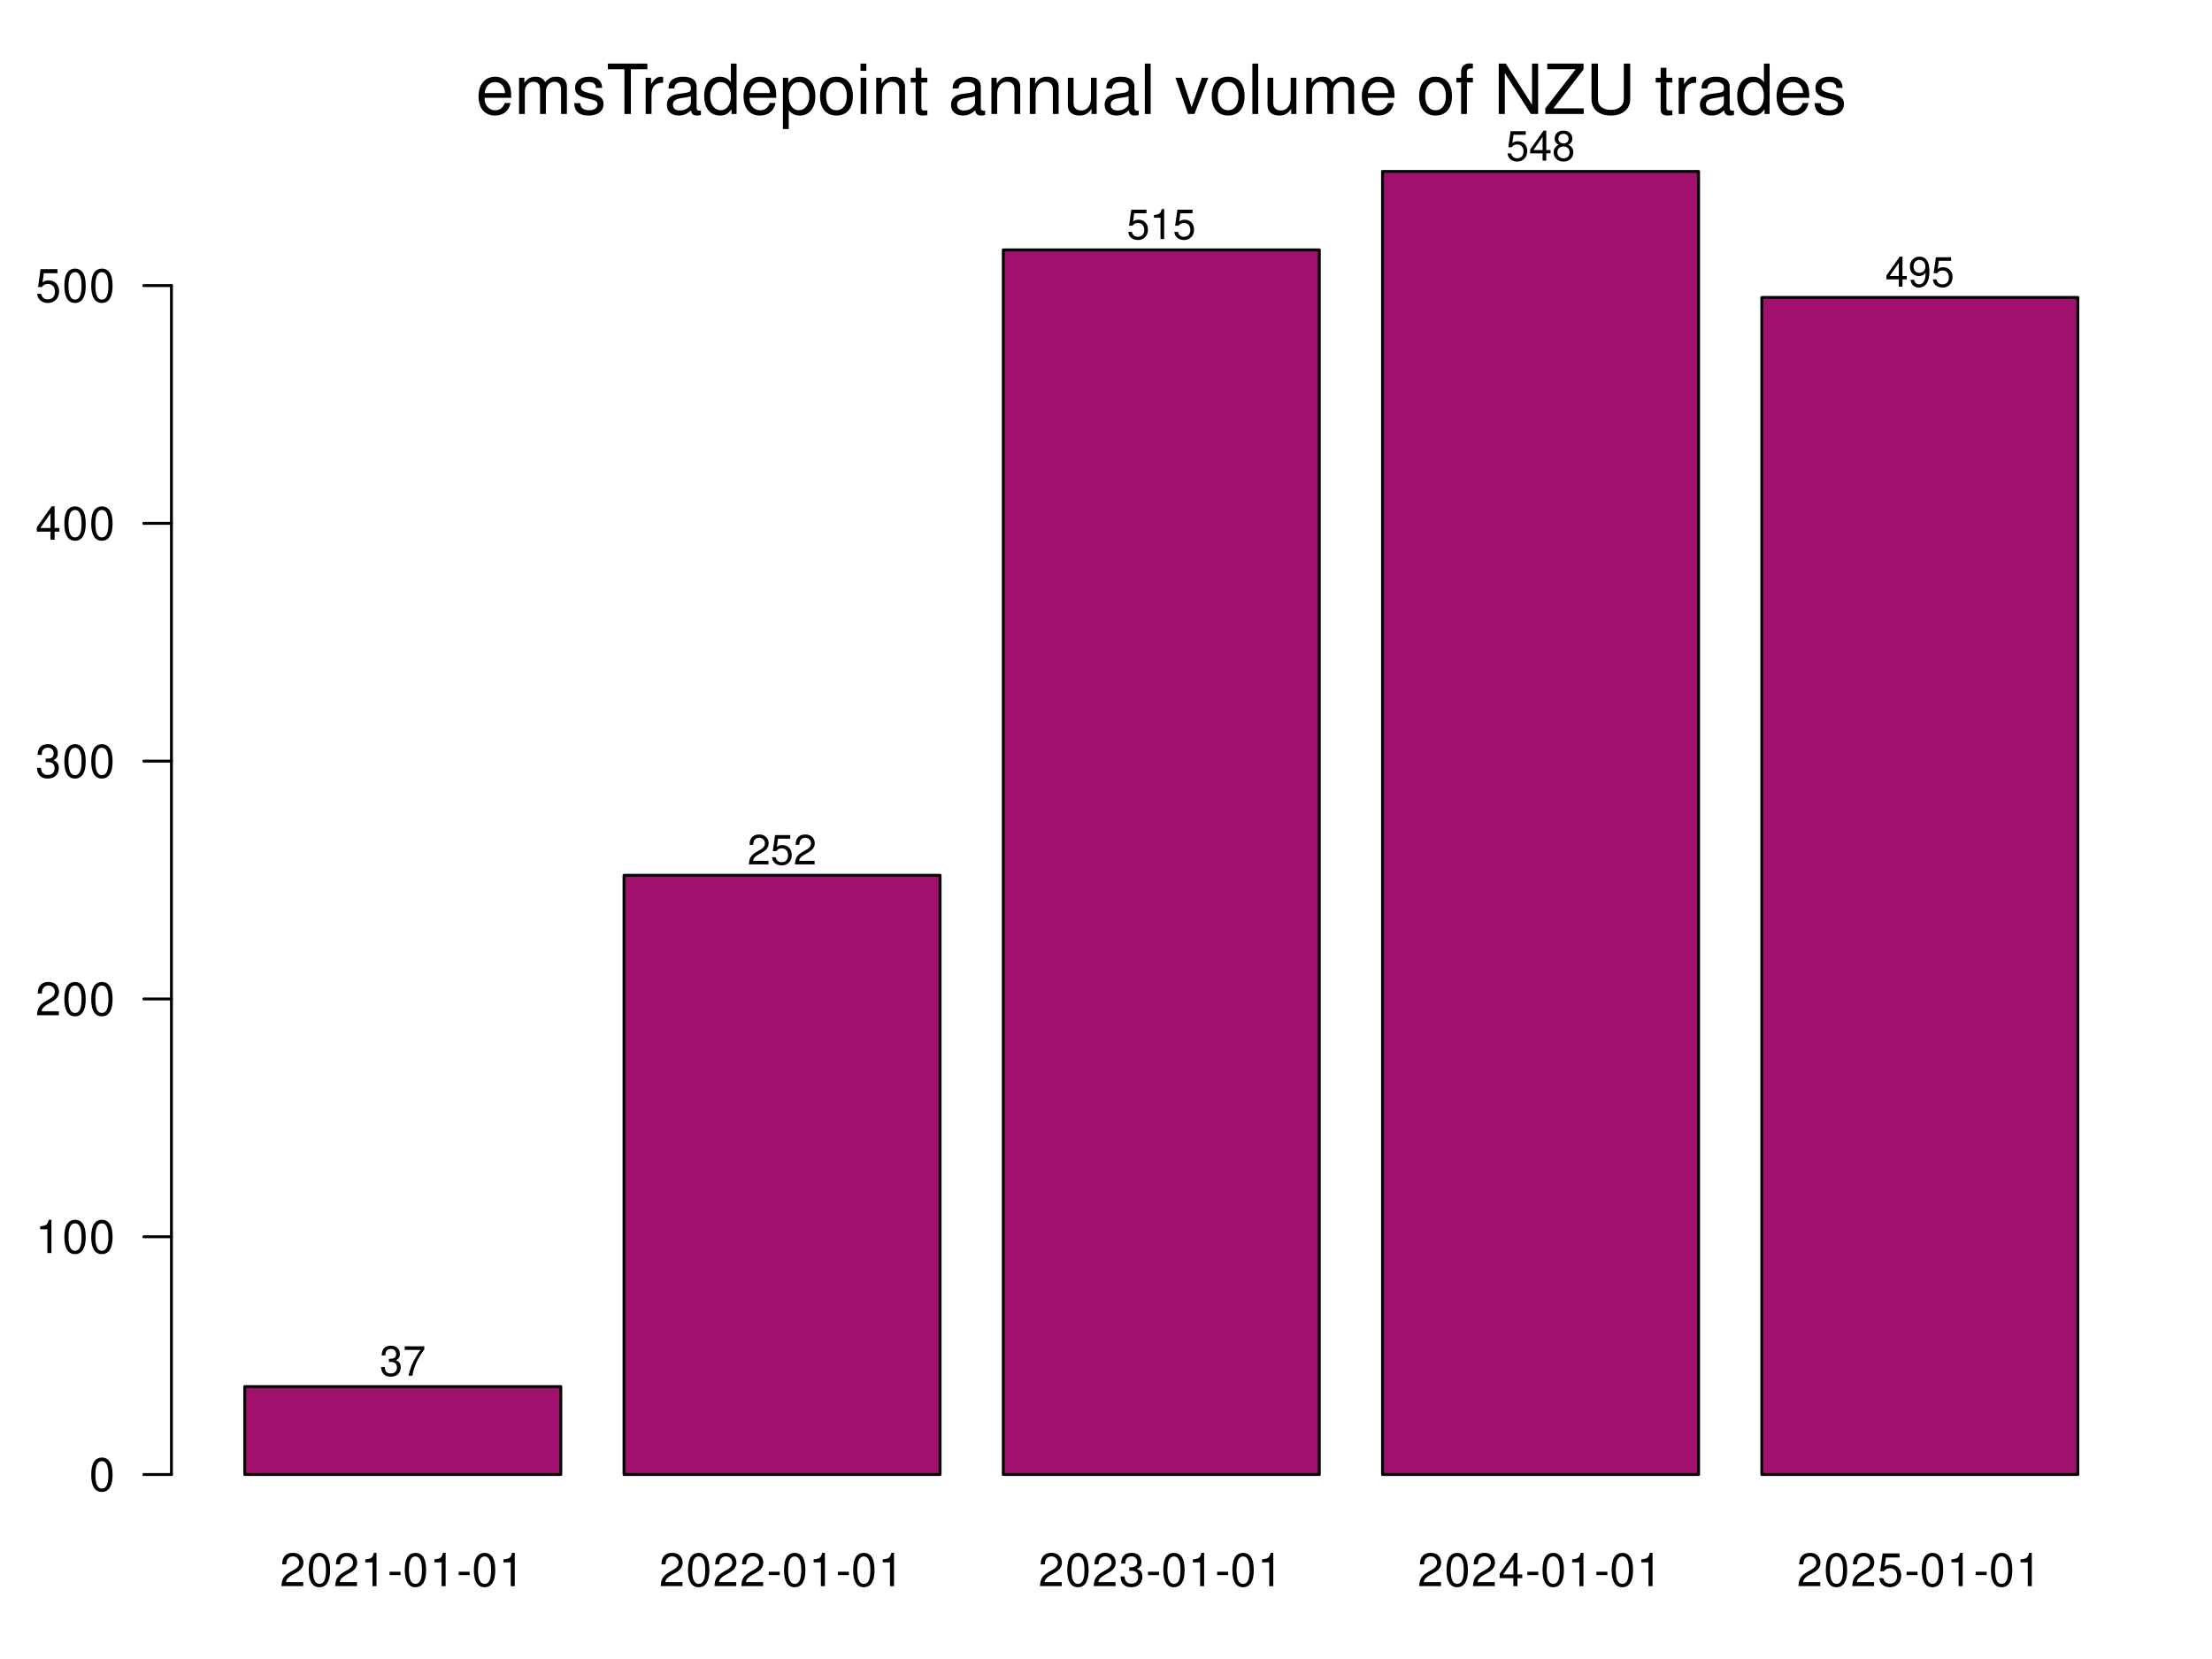
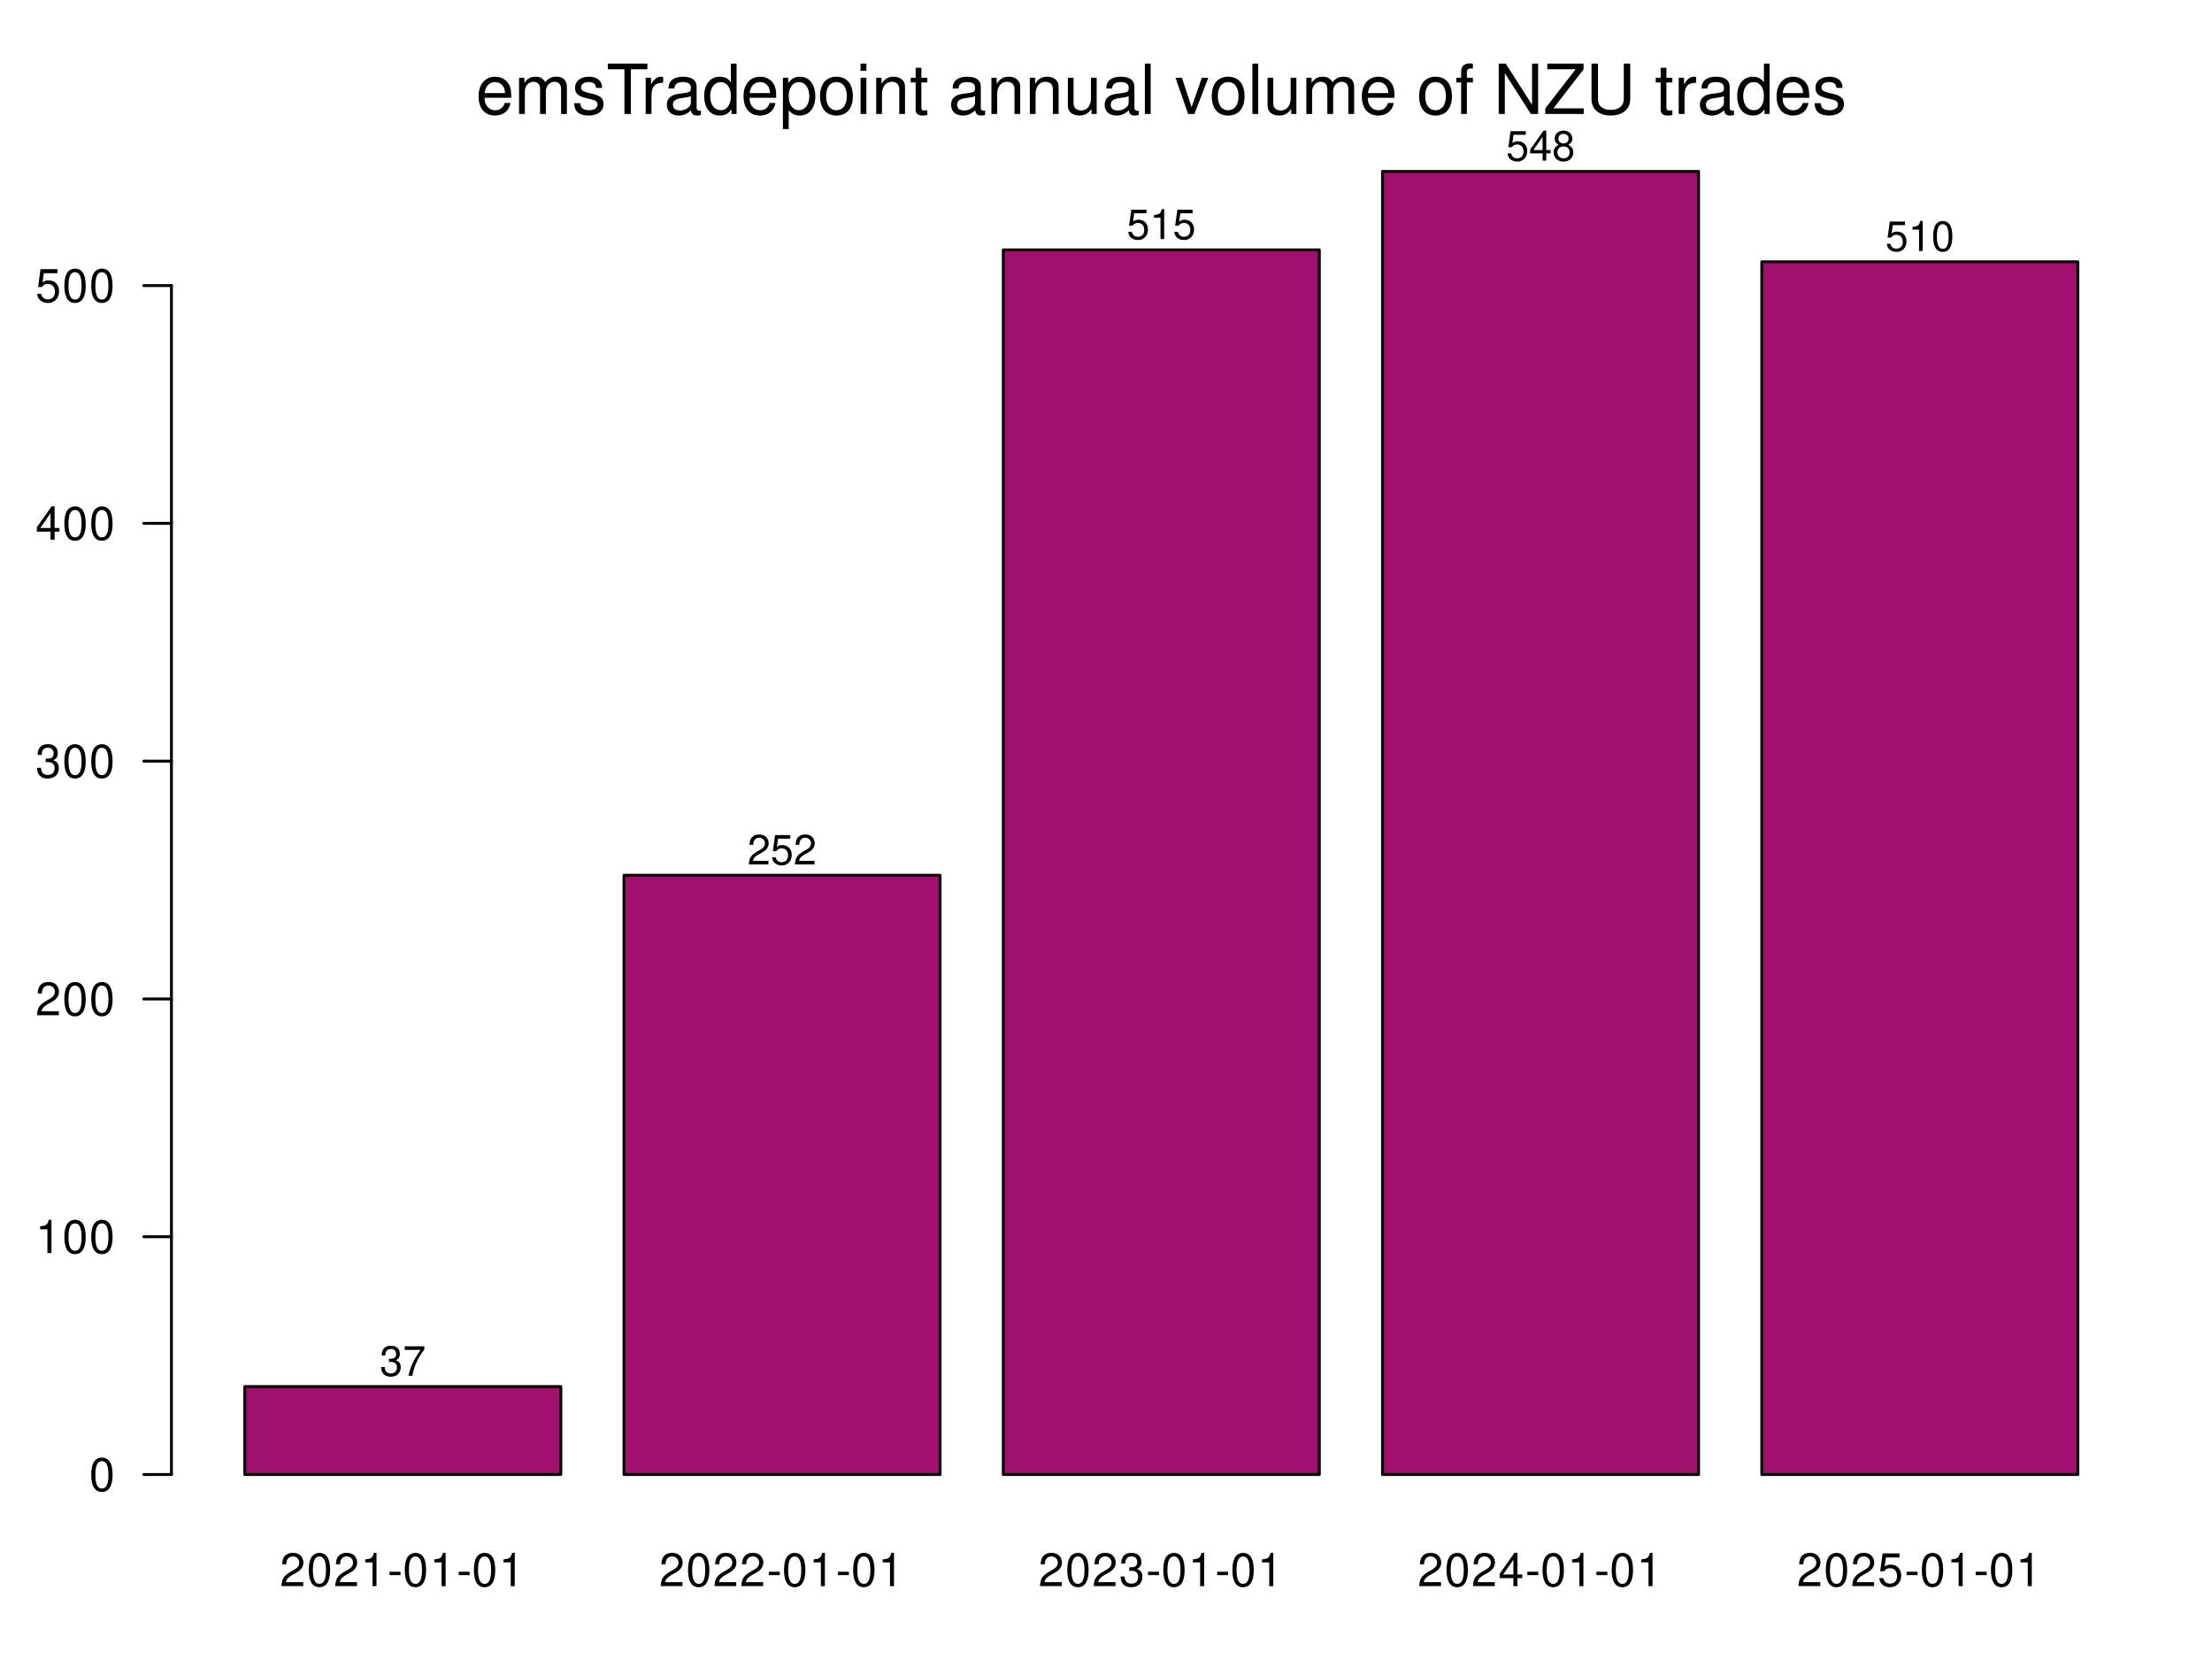
<svg xmlns="http://www.w3.org/2000/svg" xmlns:xlink="http://www.w3.org/1999/xlink" width="576pt" height="432pt" viewBox="0 0 576 432" version="1.1">
  <defs>
    <g>
      <symbol overflow="visible" id="glyph0-0">
        <path style="stroke:none;" d="" />
      </symbol>
      <symbol overflow="visible" id="glyph0-1">
        <path style="stroke:none;" d="M 6.078 -1.047 L 1.594 -1.047 C 1.703 -1.766 2.094 -2.219 3.125 -2.859 L 4.328 -3.531 C 5.516 -4.188 6.125 -5.078 6.125 -6.141 C 6.125 -6.859 5.844 -7.531 5.344 -8 C 4.844 -8.453 4.219 -8.672 3.406 -8.672 C 2.328 -8.672 1.531 -8.297 1.062 -7.547 C 0.75 -7.094 0.625 -6.547 0.594 -5.672 L 1.656 -5.672 C 1.688 -6.266 1.766 -6.609 1.906 -6.906 C 2.188 -7.422 2.734 -7.75 3.375 -7.75 C 4.328 -7.75 5.047 -7.062 5.047 -6.125 C 5.047 -5.422 4.656 -4.828 3.906 -4.391 L 2.797 -3.75 C 1.016 -2.719 0.5 -1.906 0.406 -0.016 L 6.078 -0.016 Z M 6.078 -1.047 " />
      </symbol>
      <symbol overflow="visible" id="glyph0-2">
        <path style="stroke:none;" d="M 3.297 -8.672 C 2.516 -8.672 1.781 -8.312 1.344 -7.734 C 0.797 -6.953 0.516 -5.812 0.516 -4.203 C 0.516 -1.266 1.469 0.281 3.297 0.281 C 5.094 0.281 6.078 -1.266 6.078 -4.125 C 6.078 -5.812 5.812 -6.938 5.25 -7.734 C 4.812 -8.328 4.109 -8.672 3.297 -8.672 Z M 3.297 -7.734 C 4.438 -7.734 5 -6.578 5 -4.219 C 5 -1.75 4.453 -0.594 3.281 -0.594 C 2.156 -0.594 1.594 -1.797 1.594 -4.188 C 1.594 -6.578 2.156 -7.734 3.297 -7.734 Z M 3.297 -7.734 " />
      </symbol>
      <symbol overflow="visible" id="glyph0-3">
        <path style="stroke:none;" d="M 3.109 -6.188 L 3.109 0 L 4.156 0 L 4.156 -8.672 L 3.469 -8.672 C 3.094 -7.344 2.859 -7.156 1.219 -6.953 L 1.219 -6.188 Z M 3.109 -6.188 " />
      </symbol>
      <symbol overflow="visible" id="glyph0-4">
        <path style="stroke:none;" d="M 3.406 -3.75 L 0.547 -3.75 L 0.547 -2.875 L 3.406 -2.875 Z M 3.406 -3.75 " />
      </symbol>
      <symbol overflow="visible" id="glyph0-5">
        <path style="stroke:none;" d="M 2.656 -4 L 3.234 -4 C 4.375 -4 4.984 -3.453 4.984 -2.406 C 4.984 -1.312 4.328 -0.656 3.234 -0.656 C 2.078 -0.656 1.516 -1.25 1.438 -2.516 L 0.391 -2.516 C 0.438 -1.828 0.547 -1.375 0.75 -0.984 C 1.203 -0.141 2.031 0.281 3.188 0.281 C 4.938 0.281 6.078 -0.781 6.078 -2.422 C 6.078 -3.531 5.656 -4.125 4.625 -4.484 C 5.422 -4.812 5.812 -5.406 5.812 -6.281 C 5.812 -7.781 4.844 -8.672 3.234 -8.672 C 1.516 -8.672 0.594 -7.719 0.562 -5.875 L 1.625 -5.875 C 1.625 -6.406 1.688 -6.703 1.812 -6.969 C 2.047 -7.469 2.578 -7.75 3.234 -7.75 C 4.172 -7.75 4.734 -7.188 4.734 -6.25 C 4.734 -5.641 4.531 -5.266 4.062 -5.062 C 3.766 -4.938 3.391 -4.891 2.656 -4.891 Z M 2.656 -4 " />
      </symbol>
      <symbol overflow="visible" id="glyph0-6">
        <path style="stroke:none;" d="M 3.922 -2.094 L 3.922 0 L 4.984 0 L 4.984 -2.094 L 6.234 -2.094 L 6.234 -3.047 L 4.984 -3.047 L 4.984 -8.672 L 4.203 -8.672 L 0.344 -3.219 L 0.344 -2.094 Z M 3.922 -3.047 L 1.266 -3.047 L 3.922 -6.875 Z M 3.922 -3.047 " />
      </symbol>
      <symbol overflow="visible" id="glyph0-7">
        <path style="stroke:none;" d="M 5.719 -8.516 L 1.312 -8.516 L 0.688 -3.875 L 1.656 -3.875 C 2.141 -4.469 2.562 -4.672 3.234 -4.672 C 4.375 -4.672 5.078 -3.891 5.078 -2.625 C 5.078 -1.406 4.375 -0.656 3.219 -0.656 C 2.297 -0.656 1.734 -1.125 1.469 -2.094 L 0.422 -2.094 C 0.562 -1.391 0.688 -1.062 0.938 -0.75 C 1.422 -0.094 2.281 0.281 3.234 0.281 C 4.953 0.281 6.156 -0.969 6.156 -2.766 C 6.156 -4.453 5.047 -5.609 3.406 -5.609 C 2.812 -5.609 2.328 -5.453 1.844 -5.094 L 2.172 -7.469 L 5.719 -7.469 Z M 5.719 -8.516 " />
      </symbol>
      <symbol overflow="visible" id="glyph1-0">
        <path style="stroke:none;" d="" />
      </symbol>
      <symbol overflow="visible" id="glyph1-1">
        <path style="stroke:none;" d="M 2.391 -3.594 L 2.906 -3.594 C 3.938 -3.594 4.484 -3.109 4.484 -2.172 C 4.484 -1.188 3.891 -0.594 2.922 -0.594 C 1.875 -0.594 1.359 -1.125 1.297 -2.266 L 0.344 -2.266 C 0.391 -1.641 0.5 -1.234 0.688 -0.891 C 1.078 -0.125 1.828 0.25 2.875 0.25 C 4.453 0.25 5.469 -0.703 5.469 -2.188 C 5.469 -3.172 5.078 -3.719 4.172 -4.031 C 4.875 -4.328 5.234 -4.875 5.234 -5.656 C 5.234 -7 4.359 -7.812 2.906 -7.812 C 1.359 -7.812 0.547 -6.938 0.5 -5.297 L 1.453 -5.297 C 1.469 -5.766 1.516 -6.031 1.625 -6.266 C 1.844 -6.719 2.328 -6.969 2.922 -6.969 C 3.75 -6.969 4.266 -6.469 4.266 -5.625 C 4.266 -5.078 4.078 -4.734 3.656 -4.562 C 3.391 -4.453 3.047 -4.406 2.391 -4.391 Z M 2.391 -3.594 " />
      </symbol>
      <symbol overflow="visible" id="glyph1-2">
        <path style="stroke:none;" d="M 5.609 -7.656 L 0.5 -7.656 L 0.5 -6.719 L 4.625 -6.719 C 2.812 -4.109 2.062 -2.516 1.484 0 L 2.5 0 C 2.922 -2.453 3.891 -4.562 5.609 -6.859 Z M 5.609 -7.656 " />
      </symbol>
      <symbol overflow="visible" id="glyph1-3">
        <path style="stroke:none;" d="M 5.469 -0.938 L 1.438 -0.938 C 1.531 -1.594 1.875 -2 2.812 -2.562 L 3.891 -3.172 C 4.969 -3.766 5.516 -4.562 5.516 -5.531 C 5.516 -6.172 5.266 -6.781 4.797 -7.203 C 4.344 -7.609 3.797 -7.812 3.062 -7.812 C 2.094 -7.812 1.375 -7.453 0.953 -6.797 C 0.688 -6.375 0.562 -5.891 0.547 -5.109 L 1.484 -5.109 C 1.516 -5.641 1.594 -5.953 1.719 -6.203 C 1.969 -6.688 2.469 -6.969 3.031 -6.969 C 3.891 -6.969 4.547 -6.344 4.547 -5.5 C 4.547 -4.875 4.188 -4.344 3.516 -3.953 L 2.516 -3.375 C 0.922 -2.453 0.453 -1.719 0.359 -0.016 L 5.469 -0.016 Z M 5.469 -0.938 " />
      </symbol>
      <symbol overflow="visible" id="glyph1-4">
        <path style="stroke:none;" d="M 5.141 -7.656 L 1.188 -7.656 L 0.609 -3.484 L 1.484 -3.484 C 1.938 -4.016 2.297 -4.203 2.906 -4.203 C 3.938 -4.203 4.562 -3.5 4.562 -2.359 C 4.562 -1.266 3.938 -0.594 2.891 -0.594 C 2.062 -0.594 1.562 -1.016 1.328 -1.875 L 0.375 -1.875 C 0.5 -1.25 0.609 -0.953 0.844 -0.672 C 1.281 -0.094 2.047 0.25 2.922 0.25 C 4.453 0.25 5.531 -0.875 5.531 -2.5 C 5.531 -4 4.531 -5.047 3.062 -5.047 C 2.531 -5.047 2.094 -4.906 1.656 -4.578 L 1.953 -6.719 L 5.141 -6.719 Z M 5.141 -7.656 " />
      </symbol>
      <symbol overflow="visible" id="glyph1-5">
        <path style="stroke:none;" d="M 2.797 -5.562 L 2.797 0 L 3.75 0 L 3.75 -7.812 L 3.125 -7.812 C 2.781 -6.609 2.562 -6.453 1.094 -6.25 L 1.094 -5.562 Z M 2.797 -5.562 " />
      </symbol>
      <symbol overflow="visible" id="glyph1-6">
        <path style="stroke:none;" d="M 3.531 -1.891 L 3.531 0 L 4.484 0 L 4.484 -1.891 L 5.609 -1.891 L 5.609 -2.75 L 4.484 -2.75 L 4.484 -7.812 L 3.781 -7.812 L 0.297 -2.891 L 0.297 -1.891 Z M 3.531 -2.75 L 1.141 -2.75 L 3.531 -6.188 Z M 3.531 -2.75 " />
      </symbol>
      <symbol overflow="visible" id="glyph1-7">
        <path style="stroke:none;" d="M 4.219 -4.109 C 5.016 -4.594 5.266 -4.984 5.266 -5.719 C 5.266 -6.953 4.328 -7.812 2.969 -7.812 C 1.625 -7.812 0.672 -6.953 0.672 -5.734 C 0.672 -4.984 0.922 -4.609 1.703 -4.109 C 0.828 -3.672 0.406 -3.031 0.406 -2.172 C 0.406 -0.75 1.453 0.25 2.969 0.25 C 4.484 0.25 5.531 -0.75 5.531 -2.172 C 5.531 -3.031 5.109 -3.672 4.219 -4.109 Z M 2.969 -6.969 C 3.781 -6.969 4.297 -6.484 4.297 -5.703 C 4.297 -4.969 3.766 -4.484 2.969 -4.484 C 2.156 -4.484 1.641 -4.969 1.641 -5.719 C 1.641 -6.484 2.156 -6.969 2.969 -6.969 Z M 2.969 -3.688 C 3.922 -3.688 4.562 -3.062 4.562 -2.156 C 4.562 -1.203 3.938 -0.594 2.953 -0.594 C 2.016 -0.594 1.375 -1.234 1.375 -2.141 C 1.375 -3.062 2.016 -3.688 2.969 -3.688 Z M 2.969 -3.688 " />
      </symbol>
      <symbol overflow="visible" id="glyph1-8">
-         <path style="stroke:none;" d="M 0.578 -1.781 C 0.75 -0.5 1.578 0.25 2.75 0.25 C 3.594 0.25 4.344 -0.156 4.797 -0.859 C 5.281 -1.625 5.5 -2.578 5.5 -4 C 5.5 -5.312 5.297 -6.141 4.844 -6.828 C 4.422 -7.469 3.75 -7.812 2.922 -7.812 C 1.453 -7.812 0.406 -6.719 0.406 -5.203 C 0.406 -3.766 1.375 -2.75 2.766 -2.75 C 3.484 -2.75 4.031 -3.016 4.516 -3.609 C 4.5 -1.656 3.891 -0.594 2.812 -0.594 C 2.141 -0.594 1.672 -1.031 1.516 -1.781 Z M 2.906 -6.969 C 3.797 -6.969 4.453 -6.234 4.453 -5.219 C 4.453 -4.266 3.812 -3.594 2.875 -3.594 C 1.953 -3.594 1.375 -4.25 1.375 -5.281 C 1.375 -6.266 2.016 -6.969 2.906 -6.969 Z M 2.906 -6.969 " />
+         <path style="stroke:none;" d="M 2.969 -7.812 C 2.25 -7.812 1.609 -7.484 1.203 -6.953 C 0.719 -6.266 0.469 -5.219 0.469 -3.781 C 0.469 -1.141 1.328 0.25 2.969 0.25 C 4.594 0.25 5.469 -1.141 5.469 -3.719 C 5.469 -5.219 5.234 -6.234 4.734 -6.953 C 4.328 -7.5 3.688 -7.812 2.969 -7.812 Z M 2.969 -6.969 C 4 -6.969 4.5 -5.922 4.5 -3.797 C 4.5 -1.578 4 -0.547 2.953 -0.547 C 1.938 -0.547 1.438 -1.625 1.438 -3.766 C 1.438 -5.922 1.938 -6.969 2.969 -6.969 Z M 2.969 -6.969 " />
      </symbol>
      <symbol overflow="visible" id="glyph2-0">
        <path style="stroke:none;" d="" />
      </symbol>
      <symbol overflow="visible" id="glyph2-1">
        <path style="stroke:none;" d="M 9.234 -4.219 C 9.234 -5.656 9.125 -6.516 8.859 -7.219 C 8.25 -8.766 6.797 -9.703 5.047 -9.703 C 2.406 -9.703 0.719 -7.703 0.719 -4.594 C 0.719 -1.469 2.344 0.406 5 0.406 C 7.156 0.406 8.656 -0.812 9.031 -2.859 L 7.531 -2.859 C 7.109 -1.625 6.266 -0.969 5.062 -0.969 C 4.109 -0.969 3.297 -1.406 2.797 -2.203 C 2.438 -2.734 2.297 -3.281 2.281 -4.219 Z M 2.328 -5.438 C 2.453 -7.188 3.516 -8.312 5.016 -8.312 C 6.547 -8.312 7.609 -7.125 7.609 -5.438 Z M 2.328 -5.438 " />
      </symbol>
      <symbol overflow="visible" id="glyph2-2">
        <path style="stroke:none;" d="M 1.266 -9.438 L 1.266 0 L 2.766 0 L 2.766 -5.922 C 2.766 -7.297 3.766 -8.391 4.984 -8.391 C 6.109 -8.391 6.734 -7.703 6.734 -6.5 L 6.734 0 L 8.25 0 L 8.25 -5.922 C 8.25 -7.297 9.234 -8.391 10.453 -8.391 C 11.562 -8.391 12.203 -7.688 12.203 -6.5 L 12.203 0 L 13.719 0 L 13.719 -7.078 C 13.719 -8.766 12.75 -9.703 10.984 -9.703 C 9.719 -9.703 8.969 -9.328 8.078 -8.266 C 7.531 -9.266 6.766 -9.703 5.547 -9.703 C 4.281 -9.703 3.438 -9.234 2.641 -8.094 L 2.641 -9.438 Z M 1.266 -9.438 " />
      </symbol>
      <symbol overflow="visible" id="glyph2-3">
        <path style="stroke:none;" d="M 7.891 -6.797 C 7.859 -8.656 6.641 -9.703 4.469 -9.703 C 2.266 -9.703 0.844 -8.562 0.844 -6.828 C 0.844 -5.344 1.609 -4.641 3.828 -4.109 L 5.234 -3.766 C 6.281 -3.516 6.703 -3.125 6.703 -2.469 C 6.703 -1.562 5.812 -0.969 4.5 -0.969 C 3.688 -0.969 3 -1.203 2.625 -1.609 C 2.391 -1.875 2.281 -2.141 2.203 -2.812 L 0.609 -2.812 C 0.688 -0.625 1.906 0.406 4.375 0.406 C 6.75 0.406 8.266 -0.75 8.266 -2.578 C 8.266 -3.984 7.469 -4.75 5.594 -5.203 L 4.156 -5.547 C 2.938 -5.828 2.406 -6.234 2.406 -6.891 C 2.406 -7.781 3.188 -8.312 4.406 -8.312 C 5.609 -8.312 6.266 -7.797 6.297 -6.797 Z M 7.891 -6.797 " />
      </symbol>
      <symbol overflow="visible" id="glyph2-4">
        <path style="stroke:none;" d="M 6.375 -11.641 L 10.672 -11.641 L 10.672 -13.125 L 0.375 -13.125 L 0.375 -11.641 L 4.703 -11.641 L 4.703 0 L 6.375 0 Z M 6.375 -11.641 " />
      </symbol>
      <symbol overflow="visible" id="glyph2-5">
        <path style="stroke:none;" d="M 1.234 -9.438 L 1.234 0 L 2.75 0 L 2.75 -4.891 C 2.766 -7.156 3.703 -8.172 5.781 -8.125 L 5.781 -9.641 C 5.531 -9.688 5.375 -9.703 5.203 -9.703 C 4.234 -9.703 3.484 -9.125 2.625 -7.719 L 2.625 -9.438 Z M 1.234 -9.438 " />
      </symbol>
      <symbol overflow="visible" id="glyph2-6">
        <path style="stroke:none;" d="M 9.625 -0.875 C 9.469 -0.844 9.391 -0.844 9.312 -0.844 C 8.781 -0.844 8.5 -1.109 8.5 -1.578 L 8.5 -7.125 C 8.5 -8.797 7.266 -9.703 4.953 -9.703 C 3.562 -9.703 2.469 -9.312 1.812 -8.609 C 1.391 -8.125 1.203 -7.578 1.172 -6.641 L 2.688 -6.641 C 2.812 -7.797 3.484 -8.312 4.891 -8.312 C 6.266 -8.312 7 -7.812 7 -6.906 L 7 -6.516 C 6.984 -5.875 6.656 -5.641 5.438 -5.469 C 3.312 -5.203 2.984 -5.125 2.406 -4.891 C 1.312 -4.422 0.75 -3.594 0.75 -2.375 C 0.75 -0.672 1.938 0.406 3.859 0.406 C 5.047 0.406 6 0 7.062 -0.969 C 7.156 0 7.625 0.406 8.609 0.406 C 8.922 0.406 9.125 0.375 9.625 0.25 Z M 7 -2.969 C 7 -2.469 6.859 -2.156 6.406 -1.75 C 5.797 -1.188 5.062 -0.906 4.172 -0.906 C 3 -0.906 2.328 -1.453 2.328 -2.406 C 2.328 -3.406 2.969 -3.906 4.594 -4.141 C 6.188 -4.359 6.5 -4.422 7 -4.656 Z M 7 -2.969 " />
      </symbol>
      <symbol overflow="visible" id="glyph2-7">
        <path style="stroke:none;" d="M 8.906 -13.125 L 7.422 -13.125 L 7.422 -8.25 C 6.781 -9.203 5.781 -9.703 4.516 -9.703 C 2.062 -9.703 0.469 -7.734 0.469 -4.734 C 0.469 -1.547 2.016 0.406 4.578 0.406 C 5.875 0.406 6.766 -0.078 7.578 -1.234 L 7.578 0 L 8.906 0 Z M 4.766 -8.297 C 6.391 -8.297 7.422 -6.875 7.422 -4.609 C 7.422 -2.438 6.375 -0.984 4.781 -0.984 C 3.125 -0.984 2.031 -2.453 2.031 -4.641 C 2.031 -6.844 3.125 -8.297 4.766 -8.297 Z M 4.766 -8.297 " />
      </symbol>
      <symbol overflow="visible" id="glyph2-8">
        <path style="stroke:none;" d="M 0.969 3.922 L 2.484 3.922 L 2.484 -0.984 C 3.281 -0.016 4.156 0.406 5.375 0.406 C 7.828 0.406 9.406 -1.547 9.406 -4.547 C 9.406 -7.719 7.859 -9.703 5.359 -9.703 C 4.094 -9.703 3.062 -9.125 2.359 -8.016 L 2.359 -9.438 L 0.969 -9.438 Z M 5.109 -8.297 C 6.766 -8.297 7.844 -6.844 7.844 -4.594 C 7.844 -2.453 6.75 -0.984 5.109 -0.984 C 3.516 -0.984 2.484 -2.438 2.484 -4.641 C 2.484 -6.859 3.516 -8.297 5.109 -8.297 Z M 5.109 -8.297 " />
      </symbol>
      <symbol overflow="visible" id="glyph2-9">
        <path style="stroke:none;" d="M 4.891 -9.703 C 2.234 -9.703 0.641 -7.812 0.641 -4.641 C 0.641 -1.453 2.234 0.406 4.906 0.406 C 7.578 0.406 9.188 -1.469 9.188 -4.578 C 9.188 -7.844 7.625 -9.703 4.891 -9.703 Z M 4.906 -8.312 C 6.609 -8.312 7.609 -6.938 7.609 -4.594 C 7.609 -2.359 6.562 -0.969 4.906 -0.969 C 3.234 -0.969 2.219 -2.359 2.219 -4.641 C 2.219 -6.938 3.234 -8.312 4.906 -8.312 Z M 4.906 -8.312 " />
      </symbol>
      <symbol overflow="visible" id="glyph2-10">
        <path style="stroke:none;" d="M 2.703 -9.438 L 1.203 -9.438 L 1.203 0 L 2.703 0 Z M 2.703 -13.125 L 1.188 -13.125 L 1.188 -11.234 L 2.703 -11.234 Z M 2.703 -13.125 " />
      </symbol>
      <symbol overflow="visible" id="glyph2-11">
        <path style="stroke:none;" d="M 1.266 -9.438 L 1.266 0 L 2.766 0 L 2.766 -5.203 C 2.766 -7.125 3.781 -8.391 5.328 -8.391 C 6.516 -8.391 7.266 -7.672 7.266 -6.531 L 7.266 0 L 8.766 0 L 8.766 -7.125 C 8.766 -8.688 7.594 -9.703 5.781 -9.703 C 4.375 -9.703 3.469 -9.156 2.641 -7.844 L 2.641 -9.438 Z M 1.266 -9.438 " />
      </symbol>
      <symbol overflow="visible" id="glyph2-12">
        <path style="stroke:none;" d="M 4.578 -9.438 L 3.031 -9.438 L 3.031 -12.031 L 1.531 -12.031 L 1.531 -9.438 L 0.25 -9.438 L 0.25 -8.203 L 1.531 -8.203 L 1.531 -1.078 C 1.531 -0.109 2.172 0.406 3.344 0.406 C 3.75 0.406 4.062 0.375 4.578 0.281 L 4.578 -0.969 C 4.359 -0.922 4.156 -0.906 3.859 -0.906 C 3.203 -0.906 3.031 -1.078 3.031 -1.75 L 3.031 -8.203 L 4.578 -8.203 Z M 4.578 -9.438 " />
      </symbol>
      <symbol overflow="visible" id="glyph2-13">
        <path style="stroke:none;" d="" />
      </symbol>
      <symbol overflow="visible" id="glyph2-14">
        <path style="stroke:none;" d="M 8.672 0 L 8.672 -9.438 L 7.188 -9.438 L 7.188 -4.094 C 7.188 -2.156 6.172 -0.906 4.609 -0.906 C 3.422 -0.906 2.656 -1.625 2.656 -2.75 L 2.656 -9.438 L 1.172 -9.438 L 1.172 -2.156 C 1.172 -0.594 2.344 0.406 4.172 0.406 C 5.562 0.406 6.438 -0.078 7.328 -1.312 L 7.328 0 Z M 8.672 0 " />
      </symbol>
      <symbol overflow="visible" id="glyph2-15">
        <path style="stroke:none;" d="M 2.734 -13.125 L 1.219 -13.125 L 1.219 0 L 2.734 0 Z M 2.734 -13.125 " />
      </symbol>
      <symbol overflow="visible" id="glyph2-16">
        <path style="stroke:none;" d="M 5.125 0 L 8.75 -9.438 L 7.062 -9.438 L 4.391 -1.781 L 1.875 -9.438 L 0.188 -9.438 L 3.484 0 Z M 5.125 0 " />
      </symbol>
      <symbol overflow="visible" id="glyph2-17">
        <path style="stroke:none;" d="M 4.641 -9.438 L 3.078 -9.438 L 3.078 -10.906 C 3.078 -11.531 3.422 -11.859 4.125 -11.859 C 4.25 -11.859 4.297 -11.859 4.641 -11.844 L 4.641 -13.078 C 4.297 -13.156 4.109 -13.172 3.797 -13.172 C 2.406 -13.172 1.578 -12.391 1.578 -11.031 L 1.578 -9.438 L 0.328 -9.438 L 0.328 -8.203 L 1.578 -8.203 L 1.578 0 L 3.078 0 L 3.078 -8.203 L 4.641 -8.203 Z M 4.641 -9.438 " />
      </symbol>
      <symbol overflow="visible" id="glyph2-18">
        <path style="stroke:none;" d="M 11.625 -13.125 L 10.047 -13.125 L 10.047 -2.391 L 3.188 -13.125 L 1.375 -13.125 L 1.375 0 L 2.953 0 L 2.953 -10.641 L 9.734 0 L 11.625 0 Z M 11.625 -13.125 " />
      </symbol>
      <symbol overflow="visible" id="glyph2-19">
        <path style="stroke:none;" d="M 10.453 -13.125 L 1.016 -13.125 L 1.016 -11.641 L 8.391 -11.641 L 0.5 -1.469 L 0.5 0 L 10.5 0 L 10.5 -1.469 L 2.609 -1.469 L 10.453 -11.609 Z M 10.453 -13.125 " />
      </symbol>
      <symbol overflow="visible" id="glyph2-20">
        <path style="stroke:none;" d="M 9.938 -13.125 L 9.938 -3.906 C 9.938 -2.141 8.656 -1.062 6.547 -1.062 C 5.578 -1.062 4.781 -1.297 4.156 -1.75 C 3.516 -2.25 3.203 -2.922 3.203 -3.906 L 3.203 -13.125 L 1.531 -13.125 L 1.531 -3.906 C 1.531 -1.234 3.438 0.406 6.547 0.406 C 9.625 0.406 11.609 -1.281 11.609 -3.906 L 11.609 -13.125 Z M 9.938 -13.125 " />
      </symbol>
    </g>
  </defs>
-   <g id="surface6">
+   <g id="surface11">
    <rect x="0" y="0" width="576" height="432" style="fill:rgb(100%,100%,100%);fill-opacity:1;stroke:none;" />
    <path style="fill-rule:nonzero;fill:rgb(62.353%,6.667%,42.745%);fill-opacity:1;stroke-width:0.75;stroke-linecap:round;stroke-linejoin:round;stroke:rgb(0%,0%,0%);stroke-opacity:1;stroke-miterlimit:10;" d="M 63.734 383.965 L 146.035 383.965 L 146.035 361.055 L 63.734 361.055 Z M 63.734 383.965 " />
    <path style="fill-rule:nonzero;fill:rgb(62.353%,6.667%,42.745%);fill-opacity:1;stroke-width:0.75;stroke-linecap:round;stroke-linejoin:round;stroke:rgb(0%,0%,0%);stroke-opacity:1;stroke-miterlimit:10;" d="M 162.492 383.965 L 244.793 383.965 L 244.793 227.926 L 162.492 227.926 Z M 162.492 383.965 " />
    <path style="fill-rule:nonzero;fill:rgb(62.353%,6.667%,42.745%);fill-opacity:1;stroke-width:0.75;stroke-linecap:round;stroke-linejoin:round;stroke:rgb(0%,0%,0%);stroke-opacity:1;stroke-miterlimit:10;" d="M 261.25 383.965 L 343.551 383.965 L 343.551 65.07 L 261.25 65.07 Z M 261.25 383.965 " />
    <path style="fill-rule:nonzero;fill:rgb(62.353%,6.667%,42.745%);fill-opacity:1;stroke-width:0.75;stroke-linecap:round;stroke-linejoin:round;stroke:rgb(0%,0%,0%);stroke-opacity:1;stroke-miterlimit:10;" d="M 360.008 383.965 L 442.309 383.965 L 442.309 44.637 L 360.008 44.637 Z M 360.008 383.965 " />
-     <path style="fill-rule:nonzero;fill:rgb(62.353%,6.667%,42.745%);fill-opacity:1;stroke-width:0.75;stroke-linecap:round;stroke-linejoin:round;stroke:rgb(0%,0%,0%);stroke-opacity:1;stroke-miterlimit:10;" d="M 458.77 383.965 L 541.07 383.965 L 541.07 77.457 L 458.77 77.457 Z M 458.77 383.965 " />
+     <path style="fill-rule:nonzero;fill:rgb(62.353%,6.667%,42.745%);fill-opacity:1;stroke-width:0.75;stroke-linecap:round;stroke-linejoin:round;stroke:rgb(0%,0%,0%);stroke-opacity:1;stroke-miterlimit:10;" d="M 458.77 383.965 L 541.07 383.965 L 541.07 68.168 L 458.77 68.168 Z M 458.77 383.965 " />
    <g style="fill:rgb(0%,0%,0%);fill-opacity:1;">
      <use xlink:href="#glyph0-1" x="72.883" y="413.029" />
      <use xlink:href="#glyph0-2" x="79.883" y="413.029" />
      <use xlink:href="#glyph0-1" x="86.883" y="413.029" />
      <use xlink:href="#glyph0-3" x="93.883" y="413.029" />
      <use xlink:href="#glyph0-4" x="100.883" y="413.029" />
      <use xlink:href="#glyph0-2" x="104.883" y="413.029" />
      <use xlink:href="#glyph0-3" x="111.883" y="413.029" />
      <use xlink:href="#glyph0-4" x="118.883" y="413.029" />
      <use xlink:href="#glyph0-2" x="122.883" y="413.029" />
      <use xlink:href="#glyph0-3" x="129.883" y="413.029" />
    </g>
    <g style="fill:rgb(0%,0%,0%);fill-opacity:1;">
      <use xlink:href="#glyph0-1" x="171.641" y="413.029" />
      <use xlink:href="#glyph0-2" x="178.641" y="413.029" />
      <use xlink:href="#glyph0-1" x="185.641" y="413.029" />
      <use xlink:href="#glyph0-1" x="192.641" y="413.029" />
      <use xlink:href="#glyph0-4" x="199.641" y="413.029" />
      <use xlink:href="#glyph0-2" x="203.641" y="413.029" />
      <use xlink:href="#glyph0-3" x="210.641" y="413.029" />
      <use xlink:href="#glyph0-4" x="217.641" y="413.029" />
      <use xlink:href="#glyph0-2" x="221.641" y="413.029" />
      <use xlink:href="#glyph0-3" x="228.641" y="413.029" />
    </g>
    <g style="fill:rgb(0%,0%,0%);fill-opacity:1;">
      <use xlink:href="#glyph0-1" x="270.398" y="413.029" />
      <use xlink:href="#glyph0-2" x="277.398" y="413.029" />
      <use xlink:href="#glyph0-1" x="284.398" y="413.029" />
      <use xlink:href="#glyph0-5" x="291.398" y="413.029" />
      <use xlink:href="#glyph0-4" x="298.398" y="413.029" />
      <use xlink:href="#glyph0-2" x="302.398" y="413.029" />
      <use xlink:href="#glyph0-3" x="309.398" y="413.029" />
      <use xlink:href="#glyph0-4" x="316.398" y="413.029" />
      <use xlink:href="#glyph0-2" x="320.398" y="413.029" />
      <use xlink:href="#glyph0-3" x="327.398" y="413.029" />
    </g>
    <g style="fill:rgb(0%,0%,0%);fill-opacity:1;">
      <use xlink:href="#glyph0-1" x="369.16" y="413.029" />
      <use xlink:href="#glyph0-2" x="376.16" y="413.029" />
      <use xlink:href="#glyph0-1" x="383.16" y="413.029" />
      <use xlink:href="#glyph0-6" x="390.16" y="413.029" />
      <use xlink:href="#glyph0-4" x="397.16" y="413.029" />
      <use xlink:href="#glyph0-2" x="401.16" y="413.029" />
      <use xlink:href="#glyph0-3" x="408.16" y="413.029" />
      <use xlink:href="#glyph0-4" x="415.16" y="413.029" />
      <use xlink:href="#glyph0-2" x="419.16" y="413.029" />
      <use xlink:href="#glyph0-3" x="426.16" y="413.029" />
    </g>
    <g style="fill:rgb(0%,0%,0%);fill-opacity:1;">
      <use xlink:href="#glyph0-1" x="467.918" y="413.029" />
      <use xlink:href="#glyph0-2" x="474.918" y="413.029" />
      <use xlink:href="#glyph0-1" x="481.918" y="413.029" />
      <use xlink:href="#glyph0-7" x="488.918" y="413.029" />
      <use xlink:href="#glyph0-4" x="495.918" y="413.029" />
      <use xlink:href="#glyph0-2" x="499.918" y="413.029" />
      <use xlink:href="#glyph0-3" x="506.918" y="413.029" />
      <use xlink:href="#glyph0-4" x="513.918" y="413.029" />
      <use xlink:href="#glyph0-2" x="517.918" y="413.029" />
      <use xlink:href="#glyph0-3" x="524.918" y="413.029" />
    </g>
    <path style="fill:none;stroke-width:0.75;stroke-linecap:round;stroke-linejoin:round;stroke:rgb(0%,0%,0%);stroke-opacity:1;stroke-miterlimit:10;" d="M 44.641 383.965 L 44.641 74.363 " />
    <path style="fill:none;stroke-width:0.75;stroke-linecap:round;stroke-linejoin:round;stroke:rgb(0%,0%,0%);stroke-opacity:1;stroke-miterlimit:10;" d="M 44.641 383.965 L 37.441 383.965 " />
    <path style="fill:none;stroke-width:0.75;stroke-linecap:round;stroke-linejoin:round;stroke:rgb(0%,0%,0%);stroke-opacity:1;stroke-miterlimit:10;" d="M 44.641 322.047 L 37.441 322.047 " />
    <path style="fill:none;stroke-width:0.75;stroke-linecap:round;stroke-linejoin:round;stroke:rgb(0%,0%,0%);stroke-opacity:1;stroke-miterlimit:10;" d="M 44.641 260.125 L 37.441 260.125 " />
    <path style="fill:none;stroke-width:0.75;stroke-linecap:round;stroke-linejoin:round;stroke:rgb(0%,0%,0%);stroke-opacity:1;stroke-miterlimit:10;" d="M 44.641 198.203 L 37.441 198.203 " />
    <path style="fill:none;stroke-width:0.75;stroke-linecap:round;stroke-linejoin:round;stroke:rgb(0%,0%,0%);stroke-opacity:1;stroke-miterlimit:10;" d="M 44.641 136.281 L 37.441 136.281 " />
    <path style="fill:none;stroke-width:0.75;stroke-linecap:round;stroke-linejoin:round;stroke:rgb(0%,0%,0%);stroke-opacity:1;stroke-miterlimit:10;" d="M 44.641 74.363 L 37.441 74.363 " />
    <g style="fill:rgb(0%,0%,0%);fill-opacity:1;">
      <use xlink:href="#glyph0-2" x="23.238" y="388.213" />
    </g>
    <g style="fill:rgb(0%,0%,0%);fill-opacity:1;">
      <use xlink:href="#glyph0-3" x="9.238" y="326.295" />
      <use xlink:href="#glyph0-2" x="16.238" y="326.295" />
      <use xlink:href="#glyph0-2" x="23.238" y="326.295" />
    </g>
    <g style="fill:rgb(0%,0%,0%);fill-opacity:1;">
      <use xlink:href="#glyph0-1" x="9.238" y="264.373" />
      <use xlink:href="#glyph0-2" x="16.238" y="264.373" />
      <use xlink:href="#glyph0-2" x="23.238" y="264.373" />
    </g>
    <g style="fill:rgb(0%,0%,0%);fill-opacity:1;">
      <use xlink:href="#glyph0-5" x="9.238" y="202.451" />
      <use xlink:href="#glyph0-2" x="16.238" y="202.451" />
      <use xlink:href="#glyph0-2" x="23.238" y="202.451" />
    </g>
    <g style="fill:rgb(0%,0%,0%);fill-opacity:1;">
      <use xlink:href="#glyph0-6" x="9.238" y="140.529" />
      <use xlink:href="#glyph0-2" x="16.238" y="140.529" />
      <use xlink:href="#glyph0-2" x="23.238" y="140.529" />
    </g>
    <g style="fill:rgb(0%,0%,0%);fill-opacity:1;">
      <use xlink:href="#glyph0-7" x="9.238" y="78.611" />
      <use xlink:href="#glyph0-2" x="16.238" y="78.611" />
      <use xlink:href="#glyph0-2" x="23.238" y="78.611" />
    </g>
    <g style="fill:rgb(0%,0%,0%);fill-opacity:1;">
      <use xlink:href="#glyph1-1" x="98.883" y="358.236" />
      <use xlink:href="#glyph1-2" x="104.883" y="358.236" />
    </g>
    <g style="fill:rgb(0%,0%,0%);fill-opacity:1;">
      <use xlink:href="#glyph1-3" x="194.641" y="225.107" />
      <use xlink:href="#glyph1-4" x="200.641" y="225.107" />
      <use xlink:href="#glyph1-3" x="206.641" y="225.107" />
    </g>
    <g style="fill:rgb(0%,0%,0%);fill-opacity:1;">
      <use xlink:href="#glyph1-4" x="293.398" y="62.256" />
      <use xlink:href="#glyph1-5" x="299.398" y="62.256" />
      <use xlink:href="#glyph1-4" x="305.398" y="62.256" />
    </g>
    <g style="fill:rgb(0%,0%,0%);fill-opacity:1;">
      <use xlink:href="#glyph1-4" x="392.16" y="41.822" />
      <use xlink:href="#glyph1-6" x="398.16" y="41.822" />
      <use xlink:href="#glyph1-7" x="404.16" y="41.822" />
    </g>
    <g style="fill:rgb(0%,0%,0%);fill-opacity:1;">
-       <use xlink:href="#glyph1-6" x="490.918" y="74.639" />
-       <use xlink:href="#glyph1-8" x="496.918" y="74.639" />
-       <use xlink:href="#glyph1-4" x="502.918" y="74.639" />
+       <use xlink:href="#glyph1-4" x="490.918" y="65.35" />
+       <use xlink:href="#glyph1-5" x="496.918" y="65.35" />
+       <use xlink:href="#glyph1-8" x="502.918" y="65.35" />
    </g>
    <g style="fill:rgb(0%,0%,0%);fill-opacity:1;">
      <use xlink:href="#glyph2-1" x="123.898" y="29.681" />
      <use xlink:href="#glyph2-2" x="133.898" y="29.681" />
      <use xlink:href="#glyph2-3" x="148.898" y="29.681" />
      <use xlink:href="#glyph2-4" x="157.898" y="29.681" />
      <use xlink:href="#glyph2-5" x="166.898" y="29.681" />
      <use xlink:href="#glyph2-6" x="172.898" y="29.681" />
      <use xlink:href="#glyph2-7" x="182.898" y="29.681" />
      <use xlink:href="#glyph2-1" x="192.898" y="29.681" />
      <use xlink:href="#glyph2-8" x="202.898" y="29.681" />
      <use xlink:href="#glyph2-9" x="212.898" y="29.681" />
      <use xlink:href="#glyph2-10" x="222.898" y="29.681" />
      <use xlink:href="#glyph2-11" x="226.898" y="29.681" />
      <use xlink:href="#glyph2-12" x="236.898" y="29.681" />
      <use xlink:href="#glyph2-13" x="241.898" y="29.681" />
      <use xlink:href="#glyph2-6" x="246.898" y="29.681" />
      <use xlink:href="#glyph2-11" x="256.898" y="29.681" />
      <use xlink:href="#glyph2-11" x="266.898" y="29.681" />
      <use xlink:href="#glyph2-14" x="276.898" y="29.681" />
      <use xlink:href="#glyph2-6" x="286.898" y="29.681" />
      <use xlink:href="#glyph2-15" x="296.898" y="29.681" />
      <use xlink:href="#glyph2-13" x="300.898" y="29.681" />
      <use xlink:href="#glyph2-16" x="305.898" y="29.681" />
      <use xlink:href="#glyph2-9" x="314.898" y="29.681" />
      <use xlink:href="#glyph2-15" x="324.898" y="29.681" />
      <use xlink:href="#glyph2-14" x="328.898" y="29.681" />
      <use xlink:href="#glyph2-2" x="338.898" y="29.681" />
      <use xlink:href="#glyph2-1" x="353.898" y="29.681" />
      <use xlink:href="#glyph2-13" x="363.898" y="29.681" />
      <use xlink:href="#glyph2-9" x="368.898" y="29.681" />
      <use xlink:href="#glyph2-17" x="378.898" y="29.681" />
      <use xlink:href="#glyph2-13" x="383.898" y="29.681" />
      <use xlink:href="#glyph2-18" x="388.898" y="29.681" />
      <use xlink:href="#glyph2-19" x="401.898" y="29.681" />
      <use xlink:href="#glyph2-20" x="412.898" y="29.681" />
      <use xlink:href="#glyph2-13" x="425.898" y="29.681" />
      <use xlink:href="#glyph2-12" x="430.898" y="29.681" />
      <use xlink:href="#glyph2-5" x="435.898" y="29.681" />
      <use xlink:href="#glyph2-6" x="441.898" y="29.681" />
      <use xlink:href="#glyph2-7" x="451.898" y="29.681" />
      <use xlink:href="#glyph2-1" x="461.898" y="29.681" />
      <use xlink:href="#glyph2-3" x="471.898" y="29.681" />
    </g>
  </g>
</svg>
